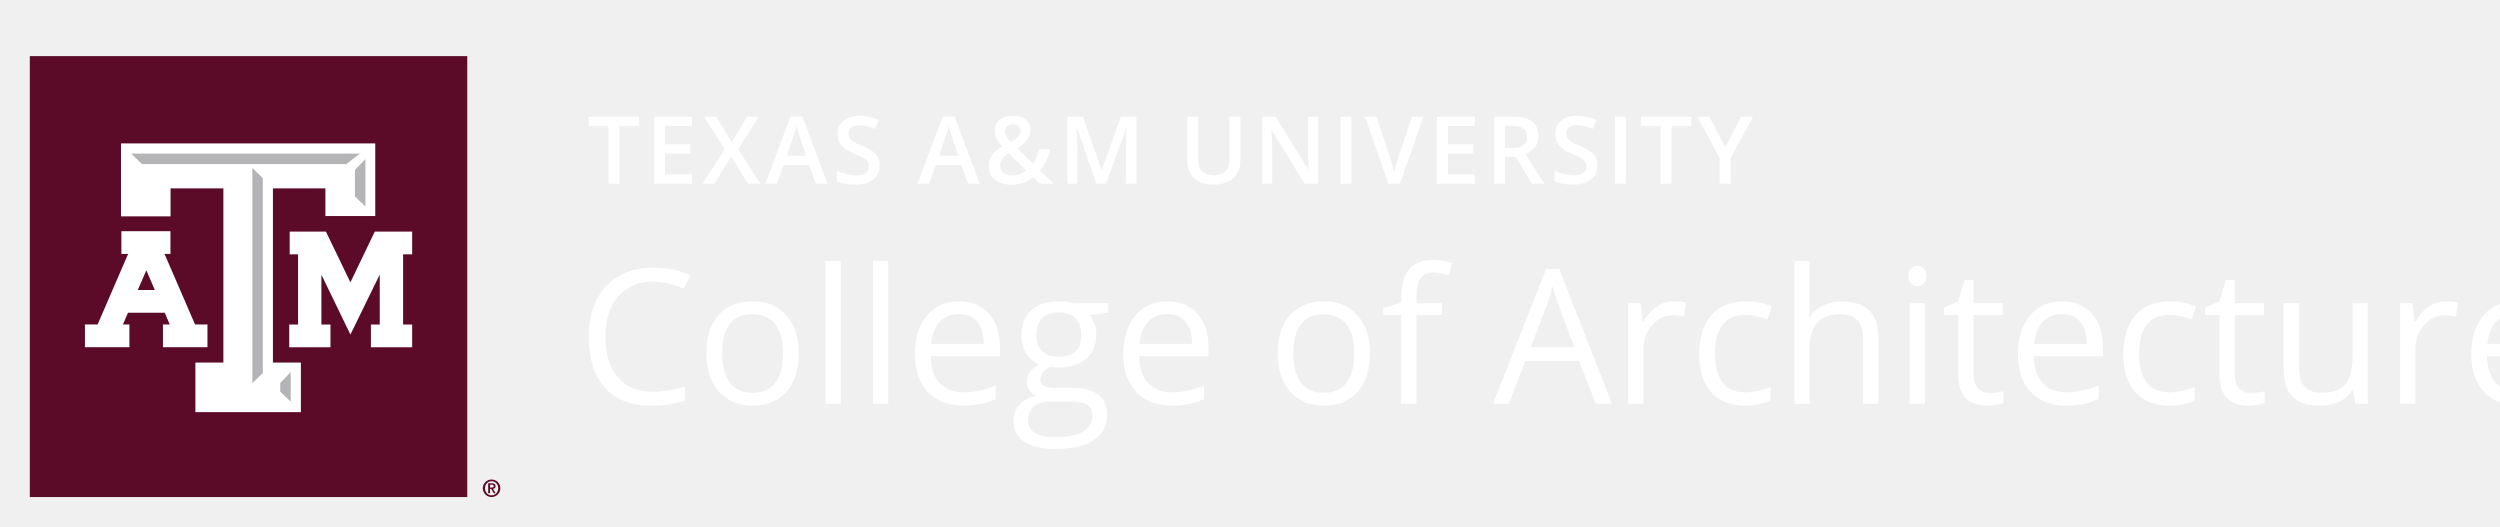
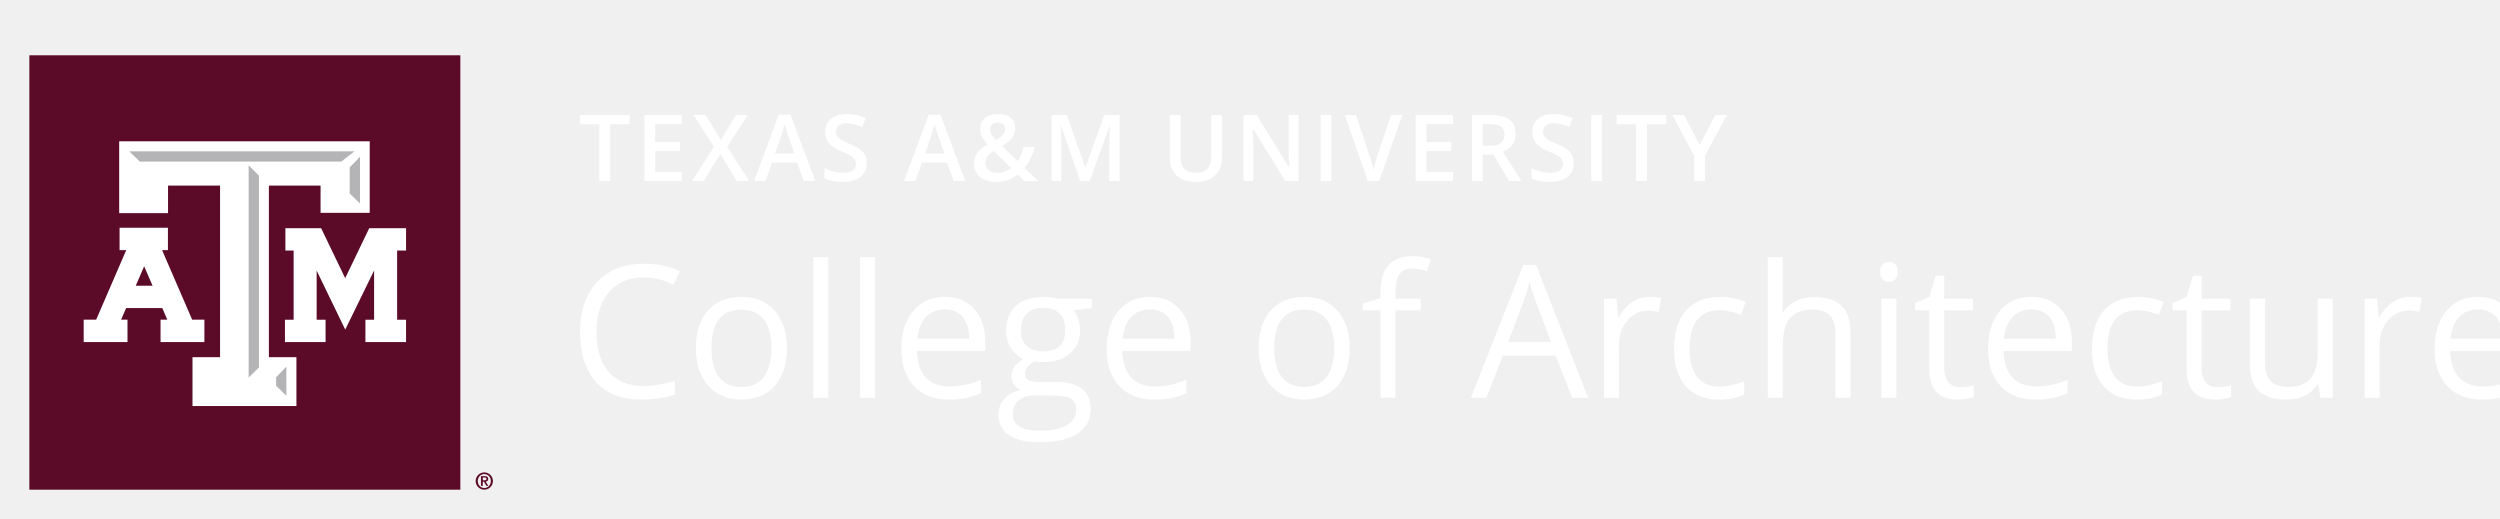
- <svg xmlns="http://www.w3.org/2000/svg" version="1.1" viewBox="0 90 1330 280" preserveAspectRatio="xMidYMid meet">
+ <svg xmlns="http://www.w3.org/2000/svg" version="1.1" viewBox="0 90 1350 280" preserveAspectRatio="xMidYMid meet">
  <defs>
    <style>
      .cls-1{fill:none;}
      .cls-2{fill:#5b0a28;}   /* 深栗色 */
      .cls-3{fill:#ffffff;}   /* 白 */
      .cls-4{fill:#b4b4b6;}   /* 灰 */
      .cls-5{clip-path:url(#clip);}
    </style>
    <clipPath id="clip">
-       <rect class="cls-1" width="1330" height="280" />
+       <rect class="cls-1" width="1350" height="280" />
    </clipPath>
  </defs>
  <g transform="translate(-52,52) scale(1.3)">
    <rect class="cls-2" x="52.2" y="52.2" width="179.02" height="180.44" />
    <polygon class="cls-3" points="207.44 124.01 194.15 124.01 193.38 124.01 193.04 124.7 183.39 144.78 173.72 124.7 173.39 124.01 172.62 124.01 159.77 124.01 158.55 124.01 158.55 125.23 158.55 132.08 158.55 133.3 159.77 133.3 161.97 133.3 161.97 162.04 159.59 162.04 158.36 162.04 158.36 163.26 158.36 170.11 158.36 171.33 159.59 171.33 174.02 171.33 175.24 171.33 175.24 170.11 175.24 163.26 175.24 162.04 174.02 162.04 171.53 162.04 171.53 141.64 182.3 163.87 183.4 166.13 184.51 163.87 195.4 141.59 195.4 162.04 193.02 162.04 191.79 162.04 191.79 163.26 191.79 170.11 191.79 171.33 193.02 171.33 207.44 171.33 208.67 171.33 208.67 170.11 208.67 163.26 208.67 162.04 207.44 162.04 204.96 162.04 204.96 133.3 207.44 133.3 208.67 133.3 208.67 132.08 208.67 125.23 208.67 124.01 207.44 124.01" />
    <path class="cls-3" d="M123.65,162.01h-3.83l-12.49-28.87h2.42v-9.3h-20.08v9.3h2.76l-12.48,28.87h-5.19v9.3h18.2v-9.3h-2.65l2.08-4.8h15.02l2.07,4.8h-2.79v9.3h18.21v-9.3h-1.23ZM103.37,147.91h-6.98l3.49-8.07,3.49,8.07Z" />
    <polygon class="cls-3" points="192.17 87.92 90.92 87.92 89.51 87.92 89.51 89.32 89.51 116.37 89.51 117.77 90.92 117.77 108.4 117.77 109.8 117.77 109.8 116.37 109.8 106.32 131.41 106.32 131.41 177.6 121.35 177.6 119.96 177.6 119.96 179.01 119.96 196.5 119.96 197.89 121.35 197.89 161.73 197.89 163.13 197.89 163.13 196.5 163.13 179.01 163.13 177.6 161.73 177.6 151.69 177.6 151.69 106.32 173.16 106.32 173.16 116.24 173.16 117.64 174.57 117.64 192.17 117.64 193.57 117.64 193.57 116.24 193.57 89.32 193.57 87.92 192.17 87.92" />
    <polygon class="cls-4" points="154.69 185.93 158.96 181.52 158.96 193.6 154.69 189.51 154.69 185.93" />
    <polygon class="cls-4" points="147.56 181.85 143.28 186.06 143.28 97.92 147.56 102.19 147.56 181.85" />
    <polygon class="cls-4" points="98.09 96.37 93.69 92.09 187.27 92.09 181.73 96.37 98.09 96.37" />
    <polygon class="cls-4" points="189.54 113.73 185.26 109.64 185.26 98.76 189.54 94.36 189.54 113.73" />
    <g class="cls-5">
      <path class="cls-2" d="M237.58,229.05c0-1.98,1.61-3.59,3.59-3.59s3.59,1.61,3.59,3.59-1.61,3.59-3.59,3.59-3.59-1.61-3.59-3.59M243.89,229.05c0-1.68-1.21-2.89-2.71-2.89s-2.71,1.21-2.71,2.89,1.21,2.89,2.71,2.89,2.71-1.21,2.71-2.89M239.79,227h1.51c.97,0,1.5.34,1.5,1.19,0,.7-.4,1.03-1.06,1.09l1.09,1.78h-.78l-1.05-1.75h-.46v1.75h-.76v-4.06ZM240.55,228.74h.67c.45,0,.84-.06.84-.61,0-.48-.44-.56-.82-.56h-.68v1.16Z" />
      <polygon class="cls-3" points="293.48 104.42 288.99 104.42 288.99 80.84 280.92 80.84 280.92 76.99 301.54 76.99 301.54 80.84 293.48 80.84 293.48 104.42" />
      <polygon class="cls-3" points="323.18 104.42 307.67 104.42 307.67 76.99 323.18 76.99 323.18 80.78 312.15 80.78 312.15 88.25 322.49 88.25 322.49 92 312.15 92 312.15 100.62 323.18 100.62 323.18 104.42" />
      <polygon class="cls-3" points="351.24 104.42 346.08 104.42 339.22 93.2 332.29 104.42 327.49 104.42 336.59 90.2 328.07 76.99 333.06 76.99 339.4 87.37 345.75 76.99 350.58 76.99 342.01 90.27 351.24 104.42" />
      <path class="cls-3" d="M373.88,104.42l-2.74-7.62h-10.49l-2.68,7.62h-4.73l10.26-27.54h4.88l10.27,27.54h-4.77ZM369.95,92.94l-2.57-7.47c-.19-.5-.45-1.29-.78-2.36-.33-1.08-.56-1.86-.68-2.36-.34,1.54-.83,3.22-1.48,5.04l-2.48,7.15h7.99Z" />
      <path class="cls-3" d="M400.01,96.97c0,2.44-.88,4.35-2.65,5.74-1.76,1.39-4.2,2.08-7.3,2.08s-5.64-.48-7.62-1.45v-4.24c1.25.59,2.58,1.05,3.99,1.39,1.41.34,2.72.51,3.93.51,1.78,0,3.08-.34,3.93-1.01.85-.68,1.27-1.58,1.27-2.72,0-1.02-.39-1.9-1.16-2.61-.78-.71-2.38-1.56-4.8-2.53-2.5-1.01-4.26-2.17-5.29-3.47-1.02-1.3-1.54-2.87-1.54-4.69,0-2.29.81-4.09,2.44-5.4,1.63-1.31,3.81-1.97,6.55-1.97s5.24.57,7.84,1.73l-1.42,3.66c-2.44-1.02-4.62-1.54-6.53-1.54-1.45,0-2.55.31-3.3.95-.75.63-1.12,1.46-1.12,2.51,0,.71.15,1.32.45,1.83.3.51.79.99,1.48,1.44.69.45,1.92,1.04,3.71,1.78,2.01.84,3.49,1.62,4.43,2.35.94.72,1.63,1.54,2.07,2.46.44.91.66,1.99.66,3.23" />
      <path class="cls-3" d="M436.16,104.42l-2.74-7.62h-10.49l-2.68,7.62h-4.73l10.26-27.54h4.88l10.27,27.54h-4.77ZM432.24,92.94l-2.57-7.47c-.19-.5-.45-1.29-.78-2.36-.33-1.08-.56-1.86-.68-2.36-.34,1.54-.83,3.22-1.48,5.04l-2.48,7.15h7.99Z" />
      <path class="cls-3" d="M444.64,97.16c0-1.64.4-3.07,1.2-4.29.8-1.22,2.24-2.43,4.33-3.63-1.19-1.39-2-2.56-2.43-3.52-.43-.96-.65-1.95-.65-2.97,0-1.9.68-3.4,2.04-4.5,1.36-1.1,3.18-1.65,5.47-1.65s3.96.53,5.22,1.6c1.26,1.07,1.89,2.51,1.89,4.33,0,1.43-.42,2.72-1.27,3.88-.84,1.16-2.25,2.33-4.23,3.49l6.49,6.27c1.01-1.34,1.86-3.3,2.54-5.89h4.54c-.87,3.55-2.28,6.45-4.2,8.69l5.65,5.46h-5.68l-2.8-2.72c-1.28,1.03-2.64,1.8-4.08,2.32-1.45.52-3.04.78-4.79.78-2.88,0-5.14-.68-6.77-2.05s-2.46-3.23-2.46-5.59M454.1,101.01c2.29,0,4.24-.67,5.87-2.01l-7.18-7.07c-1.33.85-2.24,1.65-2.74,2.4-.5.74-.75,1.59-.75,2.54,0,1.22.43,2.22,1.3,2.99.87.77,2.04,1.15,3.5,1.15M451.3,82.9c0,.79.21,1.53.63,2.23.42.7,1.01,1.45,1.76,2.23,1.41-.8,2.4-1.55,2.97-2.24.57-.69.85-1.47.85-2.34,0-.81-.27-1.46-.82-1.95-.54-.49-1.27-.73-2.17-.73-.99,0-1.77.26-2.35.76-.59.51-.88,1.18-.88,2.04" />
      <path class="cls-3" d="M488.69,104.42l-7.96-22.91h-.15c.21,3.4.32,6.59.32,9.57v13.34h-4.07v-27.43h6.32l7.62,21.82h.11l7.84-21.82h6.34v27.43h-4.32v-13.56c0-1.36.04-3.14.1-5.33.07-2.19.13-3.51.18-3.98h-.15l-8.24,22.87h-3.96Z" />
      <path class="cls-3" d="M547.62,76.99v17.75c0,2.03-.43,3.8-1.3,5.32-.87,1.52-2.13,2.69-3.77,3.51-1.65.82-3.61,1.23-5.9,1.23-3.4,0-6.05-.9-7.94-2.7-1.89-1.8-2.83-4.28-2.83-7.43v-17.67h4.5v17.35c0,2.26.52,3.94,1.58,5.01,1.05,1.07,2.66,1.61,4.84,1.61,4.23,0,6.34-2.22,6.34-6.66v-17.32h4.48Z" />
      <path class="cls-3" d="M579.41,104.42h-5.5l-13.49-21.86h-.15l.09,1.22c.18,2.33.26,4.45.26,6.38v14.26h-4.07v-27.43h5.44l13.45,21.75h.11c-.02-.29-.07-1.34-.15-3.14-.07-1.81-.11-3.22-.11-4.23v-14.37h4.11v27.43Z" />
      <rect class="cls-3" x="588.58" y="76.99" width="4.48" height="27.43" />
      <path class="cls-3" d="M617.86,76.99h4.65l-9.61,27.43h-4.73l-9.57-27.43h4.62l5.72,17.05c.3.81.62,1.86.96,3.14.34,1.28.56,2.24.66,2.86.16-.95.41-2.05.75-3.3.34-1.25.61-2.18.82-2.78l5.72-16.98Z" />
      <polygon class="cls-3" points="643.57 104.42 628.05 104.42 628.05 76.99 643.57 76.99 643.57 80.78 632.53 80.78 632.53 88.25 642.87 88.25 642.87 92 632.53 92 632.53 100.62 643.57 100.62 643.57 104.42" />
      <path class="cls-3" d="M655.9,93.46v10.96h-4.48v-27.43h7.75c3.54,0,6.16.66,7.86,1.99,1.7,1.32,2.55,3.33,2.55,6,0,3.42-1.78,5.85-5.33,7.3l7.75,12.14h-5.1l-6.57-10.96h-4.43ZM655.9,89.75h3.11c2.09,0,3.6-.39,4.54-1.16.94-.78,1.41-1.93,1.41-3.45s-.51-2.67-1.52-3.34c-1.01-.68-2.54-1.01-4.58-1.01h-2.96v8.97Z" />
      <path class="cls-3" d="M693.72,96.97c0,2.44-.88,4.35-2.65,5.74-1.76,1.39-4.2,2.08-7.3,2.08s-5.64-.48-7.62-1.45v-4.24c1.25.59,2.58,1.05,3.99,1.39,1.41.34,2.72.51,3.93.51,1.78,0,3.08-.34,3.93-1.01.85-.68,1.27-1.58,1.27-2.72,0-1.02-.39-1.9-1.16-2.61-.78-.71-2.38-1.56-4.8-2.53-2.5-1.01-4.27-2.17-5.29-3.47-1.02-1.3-1.54-2.87-1.54-4.69,0-2.29.81-4.09,2.44-5.4,1.63-1.31,3.81-1.97,6.55-1.97s5.24.57,7.84,1.73l-1.42,3.66c-2.44-1.02-4.62-1.54-6.53-1.54-1.45,0-2.55.31-3.3.95-.75.63-1.12,1.46-1.12,2.51,0,.71.15,1.32.45,1.83.3.51.79.99,1.48,1.44.69.45,1.92,1.04,3.71,1.78,2.01.84,3.49,1.62,4.43,2.35.94.72,1.63,1.54,2.07,2.46.44.91.66,1.99.66,3.23" />
      <rect class="cls-3" x="700.95" y="76.99" width="4.48" height="27.43" />
      <polygon class="cls-3" points="724.07 104.42 719.59 104.42 719.59 80.84 711.52 80.84 711.52 76.99 732.14 76.99 732.14 80.84 724.07 80.84 724.07 104.42" />
      <polygon class="cls-3" points="746.01 89.51 752.51 76.99 757.38 76.99 748.25 93.79 748.25 104.42 743.74 104.42 743.74 93.94 734.64 76.99 739.52 76.99 746.01 89.51" />
      <path class="cls-3" d="M307.29,144.48c-6.03,0-10.8,2.01-14.29,6.03-3.49,4.02-5.24,9.52-5.24,16.51s1.68,12.74,5.05,16.65c3.37,3.92,8.17,5.88,14.4,5.88,3.83,0,8.2-.69,13.11-2.07v5.6c-3.81,1.43-8.5,2.14-14.08,2.14-8.09,0-14.33-2.45-18.72-7.36-4.39-4.91-6.59-11.88-6.59-20.92,0-5.66,1.06-10.61,3.17-14.87,2.12-4.26,5.17-7.54,9.16-9.84,3.99-2.3,8.69-3.45,14.1-3.45,5.76,0,10.79,1.05,15.1,3.15l-2.7,5.48c-4.15-1.95-8.31-2.93-12.47-2.93" />
      <path class="cls-3" d="M366.88,173.84c0,6.71-1.69,11.95-5.07,15.72-3.38,3.77-8.05,5.65-14.01,5.65-3.68,0-6.95-.86-9.8-2.59-2.86-1.73-5.06-4.21-6.61-7.43-1.55-3.23-2.33-7.01-2.33-11.34,0-6.71,1.68-11.94,5.03-15.68,3.35-3.74,8.01-5.61,13.97-5.61s10.33,1.92,13.73,5.75c3.39,3.83,5.09,9.01,5.09,15.55M335.53,173.84c0,5.26,1.05,9.26,3.15,12.02,2.1,2.75,5.19,4.13,9.28,4.13s7.18-1.37,9.29-4.11c2.11-2.74,3.17-6.75,3.17-12.04s-1.06-9.21-3.17-11.92c-2.12-2.72-5.24-4.07-9.37-4.07s-7.16,1.34-9.24,4.02c-2.08,2.68-3.12,6.67-3.12,11.98" />
      <rect class="cls-3" x="377.81" y="136.03" width="6.23" height="58.43" />
      <rect class="cls-3" x="397.26" y="136.03" width="6.23" height="58.43" />
      <path class="cls-3" d="M434.1,195.21c-6.08,0-10.88-1.85-14.4-5.56-3.52-3.71-5.28-8.85-5.28-15.43s1.63-11.9,4.9-15.81c3.27-3.91,7.65-5.86,13.16-5.86,5.16,0,9.24,1.7,12.24,5.09,3.01,3.39,4.51,7.87,4.51,13.43v3.94h-28.35c.12,4.83,1.34,8.5,3.66,11,2.32,2.5,5.58,3.75,9.78,3.75,4.43,0,8.81-.93,13.14-2.78v5.56c-2.2.95-4.29,1.63-6.25,2.05-1.97.41-4.34.62-7.12.62M432.41,157.77c-3.31,0-5.94,1.08-7.9,3.23-1.97,2.15-3.12,5.13-3.48,8.94h21.52c0-3.93-.88-6.94-2.63-9.03-1.75-2.09-4.26-3.14-7.51-3.14" />
      <path class="cls-3" d="M493.55,153.3v3.94l-7.62.9c.7.88,1.33,2.02,1.88,3.44.55,1.41.83,3.01.83,4.79,0,4.03-1.38,7.25-4.13,9.65s-6.54,3.61-11.34,3.61c-1.23,0-2.38-.1-3.45-.3-2.65,1.4-3.98,3.17-3.98,5.29,0,1.13.46,1.96,1.39,2.5.93.54,2.52.81,4.77.81h7.29c4.46,0,7.88.94,10.27,2.82s3.59,4.61,3.59,8.19c0,4.56-1.83,8.03-5.48,10.42-3.66,2.39-8.99,3.59-16,3.59-5.38,0-9.53-1-12.45-3-2.92-2-4.38-4.83-4.38-8.49,0-2.5.8-4.67,2.4-6.5,1.6-1.83,3.85-3.07,6.76-3.72-1.05-.48-1.93-1.21-2.65-2.22-.71-1-1.07-2.17-1.07-3.49,0-1.5.4-2.82,1.2-3.94.8-1.13,2.07-2.22,3.79-3.27-2.13-.88-3.86-2.37-5.2-4.47-1.34-2.1-2.01-4.51-2.01-7.21,0-4.5,1.35-7.98,4.06-10.42,2.7-2.44,6.53-3.66,11.49-3.66,2.15,0,4.09.25,5.82.75h14.23ZM460.73,201.37c0,2.23.94,3.92,2.82,5.07,1.88,1.15,4.57,1.73,8.07,1.73,5.23,0,9.11-.78,11.62-2.35,2.52-1.56,3.77-3.69,3.77-6.36,0-2.23-.69-3.77-2.07-4.64-1.38-.86-3.97-1.3-7.77-1.3h-7.47c-2.83,0-5.03.68-6.61,2.03-1.58,1.35-2.37,3.29-2.37,5.82M464.11,166.48c0,2.88.81,5.06,2.44,6.53,1.63,1.48,3.89,2.21,6.8,2.21,6.08,0,9.12-2.95,9.12-8.86s-3.08-9.28-9.24-9.28c-2.93,0-5.18.79-6.76,2.37-1.58,1.58-2.37,3.92-2.37,7.02" />
      <path class="cls-3" d="M519.38,195.21c-6.08,0-10.88-1.85-14.4-5.56s-5.27-8.85-5.27-15.43,1.63-11.9,4.9-15.81c3.27-3.91,7.65-5.86,13.16-5.86,5.16,0,9.24,1.7,12.24,5.09,3,3.39,4.51,7.87,4.51,13.43v3.94h-28.35c.12,4.83,1.35,8.5,3.66,11,2.32,2.5,5.58,3.75,9.78,3.75,4.43,0,8.81-.93,13.14-2.78v5.56c-2.2.95-4.29,1.63-6.25,2.05-1.97.41-4.34.62-7.12.62M517.69,157.77c-3.31,0-5.94,1.08-7.91,3.23-1.96,2.15-3.12,5.13-3.47,8.94h21.52c0-3.93-.88-6.94-2.63-9.03-1.75-2.09-4.26-3.14-7.51-3.14" />
      <path class="cls-3" d="M600.65,173.84c0,6.71-1.69,11.95-5.07,15.72-3.38,3.77-8.05,5.65-14.01,5.65-3.68,0-6.95-.86-9.8-2.59-2.85-1.73-5.06-4.21-6.61-7.43-1.55-3.23-2.33-7.01-2.33-11.34,0-6.71,1.68-11.94,5.03-15.68,3.35-3.74,8.01-5.61,13.97-5.61s10.33,1.92,13.73,5.75c3.39,3.83,5.09,9.01,5.09,15.55M569.29,173.84c0,5.26,1.05,9.26,3.15,12.02,2.1,2.75,5.2,4.13,9.28,4.13s7.18-1.37,9.29-4.11c2.11-2.74,3.17-6.75,3.17-12.04s-1.06-9.21-3.17-11.92c-2.12-2.72-5.24-4.07-9.37-4.07s-7.16,1.34-9.24,4.02c-2.08,2.68-3.12,6.67-3.12,11.98" />
      <path class="cls-3" d="M630.13,158.14h-10.48v36.31h-6.23v-36.31h-7.36v-2.82l7.36-2.25v-2.29c0-10.12,4.42-15.17,13.26-15.17,2.18,0,4.73.44,7.66,1.31l-1.61,4.99c-2.41-.78-4.46-1.16-6.16-1.16-2.35,0-4.09.78-5.22,2.35-1.13,1.56-1.69,4.07-1.69,7.53v2.67h10.48v4.84Z" />
      <path class="cls-3" d="M693.06,194.46l-6.83-17.46h-22.01l-6.76,17.46h-6.46l21.71-55.13h5.37l21.59,55.13h-6.61ZM684.24,171.25l-6.38-17.01c-.83-2.15-1.68-4.79-2.55-7.92-.55,2.4-1.34,5.04-2.36,7.92l-6.46,17.01h17.76Z" />
      <path class="cls-3" d="M725.06,152.55c1.83,0,3.47.15,4.92.45l-.86,5.78c-1.7-.38-3.21-.56-4.51-.56-3.33,0-6.18,1.35-8.54,4.06-2.37,2.7-3.55,6.07-3.55,10.1v22.08h-6.23v-41.16h5.14l.71,7.62h.3c1.53-2.68,3.37-4.74,5.52-6.19,2.15-1.45,4.52-2.18,7.1-2.18" />
      <path class="cls-3" d="M754.12,195.21c-5.96,0-10.57-1.83-13.84-5.5-3.27-3.67-4.9-8.85-4.9-15.56s1.66-12.2,4.98-15.96c3.32-3.75,8.04-5.63,14.18-5.63,1.98,0,3.96.21,5.93.64,1.98.43,3.53.93,4.66,1.5l-1.92,5.29c-1.38-.55-2.88-1.01-4.51-1.37-1.63-.36-3.07-.54-4.32-.54-8.36,0-12.54,5.33-12.54,16,0,5.06,1.02,8.94,3.06,11.64,2.04,2.7,5.06,4.06,9.07,4.06,3.43,0,6.95-.74,10.55-2.22v5.52c-2.75,1.43-6.22,2.14-10.4,2.14" />
      <path class="cls-3" d="M802.45,194.46v-26.62c0-3.35-.77-5.86-2.29-7.51-1.53-1.65-3.92-2.48-7.17-2.48-4.33,0-7.49,1.18-9.48,3.53-1.99,2.35-2.99,6.21-2.99,11.57v21.52h-6.23v-58.43h6.23v17.69c0,2.13-.1,3.89-.3,5.29h.38c1.23-1.98,2.97-3.54,5.24-4.68,2.26-1.14,4.85-1.71,7.75-1.71,5.03,0,8.81,1.2,11.32,3.59,2.52,2.39,3.77,6.19,3.77,11.4v26.85h-6.23Z" />
      <path class="cls-3" d="M820.97,142.15c0-1.43.35-2.47,1.05-3.13.7-.66,1.58-.99,2.63-.99s1.86.34,2.59,1.01c.73.68,1.09,1.71,1.09,3.12s-.36,2.45-1.09,3.14c-.73.69-1.59,1.03-2.59,1.03-1.05,0-1.93-.34-2.63-1.03-.7-.69-1.05-1.73-1.05-3.14M827.73,194.46h-6.23v-41.16h6.23v41.16Z" />
      <path class="cls-3" d="M854.24,190.06c1.1,0,2.17-.08,3.19-.24,1.03-.16,1.84-.33,2.44-.51v4.77c-.68.33-1.67.59-2.99.81-1.31.21-2.5.32-3.55.32-7.96,0-11.94-4.19-11.94-12.58v-24.48h-5.9v-3l5.9-2.59,2.63-8.79h3.61v9.54h11.94v4.85h-11.94v24.22c0,2.48.59,4.38,1.76,5.71,1.18,1.33,2.79,1.99,4.84,1.99" />
      <path class="cls-3" d="M885.48,195.21c-6.08,0-10.88-1.85-14.4-5.56-3.52-3.71-5.28-8.85-5.28-15.43s1.63-11.9,4.9-15.81c3.27-3.91,7.65-5.86,13.16-5.86,5.16,0,9.24,1.7,12.24,5.09,3.01,3.39,4.51,7.87,4.51,13.43v3.94h-28.35c.12,4.83,1.35,8.5,3.66,11,2.31,2.5,5.58,3.75,9.78,3.75,4.43,0,8.81-.93,13.14-2.78v5.56c-2.2.95-4.29,1.63-6.25,2.05-1.97.41-4.34.62-7.12.62M883.79,157.77c-3.31,0-5.94,1.08-7.91,3.23-1.97,2.15-3.12,5.13-3.47,8.94h21.52c0-3.93-.88-6.94-2.63-9.03-1.75-2.09-4.26-3.14-7.51-3.14" />
      <path class="cls-3" d="M927.69,195.21c-5.96,0-10.57-1.83-13.84-5.5-3.27-3.67-4.9-8.85-4.9-15.56s1.66-12.2,4.98-15.96c3.32-3.75,8.04-5.63,14.18-5.63,1.98,0,3.96.21,5.93.64,1.98.43,3.53.93,4.66,1.5l-1.92,5.29c-1.38-.55-2.88-1.01-4.51-1.37-1.63-.36-3.07-.54-4.32-.54-8.36,0-12.54,5.33-12.54,16,0,5.06,1.02,8.94,3.06,11.64,2.04,2.7,5.06,4.06,9.07,4.06,3.43,0,6.95-.74,10.55-2.22v5.52c-2.75,1.43-6.22,2.14-10.4,2.14" />
      <path class="cls-3" d="M961.15,190.06c1.1,0,2.17-.08,3.19-.24,1.03-.16,1.84-.33,2.44-.51v4.77c-.68.33-1.67.59-2.99.81-1.31.21-2.5.32-3.55.32-7.96,0-11.94-4.19-11.94-12.58v-24.48h-5.9v-3l5.9-2.59,2.63-8.79h3.61v9.54h11.94v4.85h-11.94v24.22c0,2.48.59,4.38,1.76,5.71,1.18,1.33,2.79,1.99,4.84,1.99" />
      <path class="cls-3" d="M980.87,153.3v26.7c0,3.36.76,5.86,2.29,7.51,1.53,1.65,3.92,2.48,7.17,2.48,4.31,0,7.45-1.18,9.44-3.53,1.99-2.35,2.99-6.2,2.99-11.53v-21.63h6.23v41.16h-5.14l-.9-5.52h-.34c-1.28,2.03-3.05,3.58-5.31,4.66-2.27,1.08-4.85,1.62-7.75,1.62-5.01,0-8.76-1.19-11.25-3.57-2.49-2.38-3.74-6.18-3.74-11.42v-26.93h6.31Z" />
      <path class="cls-3" d="M1040.99,152.55c1.83,0,3.47.15,4.92.45l-.86,5.78c-1.7-.38-3.2-.56-4.51-.56-3.33,0-6.18,1.35-8.54,4.06-2.37,2.7-3.55,6.07-3.55,10.1v22.08h-6.23v-41.16h5.14l.71,7.62h.3c1.53-2.68,3.37-4.74,5.52-6.19,2.15-1.45,4.52-2.18,7.1-2.18" />
      <path class="cls-3" d="M1070.99,195.21c-6.08,0-10.88-1.85-14.4-5.56s-5.28-8.85-5.28-15.43,1.63-11.9,4.9-15.81c3.27-3.91,7.65-5.86,13.16-5.86,5.16,0,9.24,1.7,12.24,5.09,3.01,3.39,4.51,7.87,4.51,13.43v3.94h-28.35c.12,4.83,1.34,8.5,3.66,11,2.31,2.5,5.58,3.75,9.78,3.75,4.43,0,8.81-.93,13.14-2.78v5.56c-2.2.95-4.29,1.63-6.25,2.05-1.97.41-4.34.62-7.12.62M1069.3,157.77c-3.31,0-5.94,1.08-7.91,3.23-1.97,2.15-3.12,5.13-3.47,8.94h21.52c0-3.93-.88-6.94-2.63-9.03-1.75-2.09-4.26-3.14-7.51-3.14" />
    </g>
  </g>
</svg>
